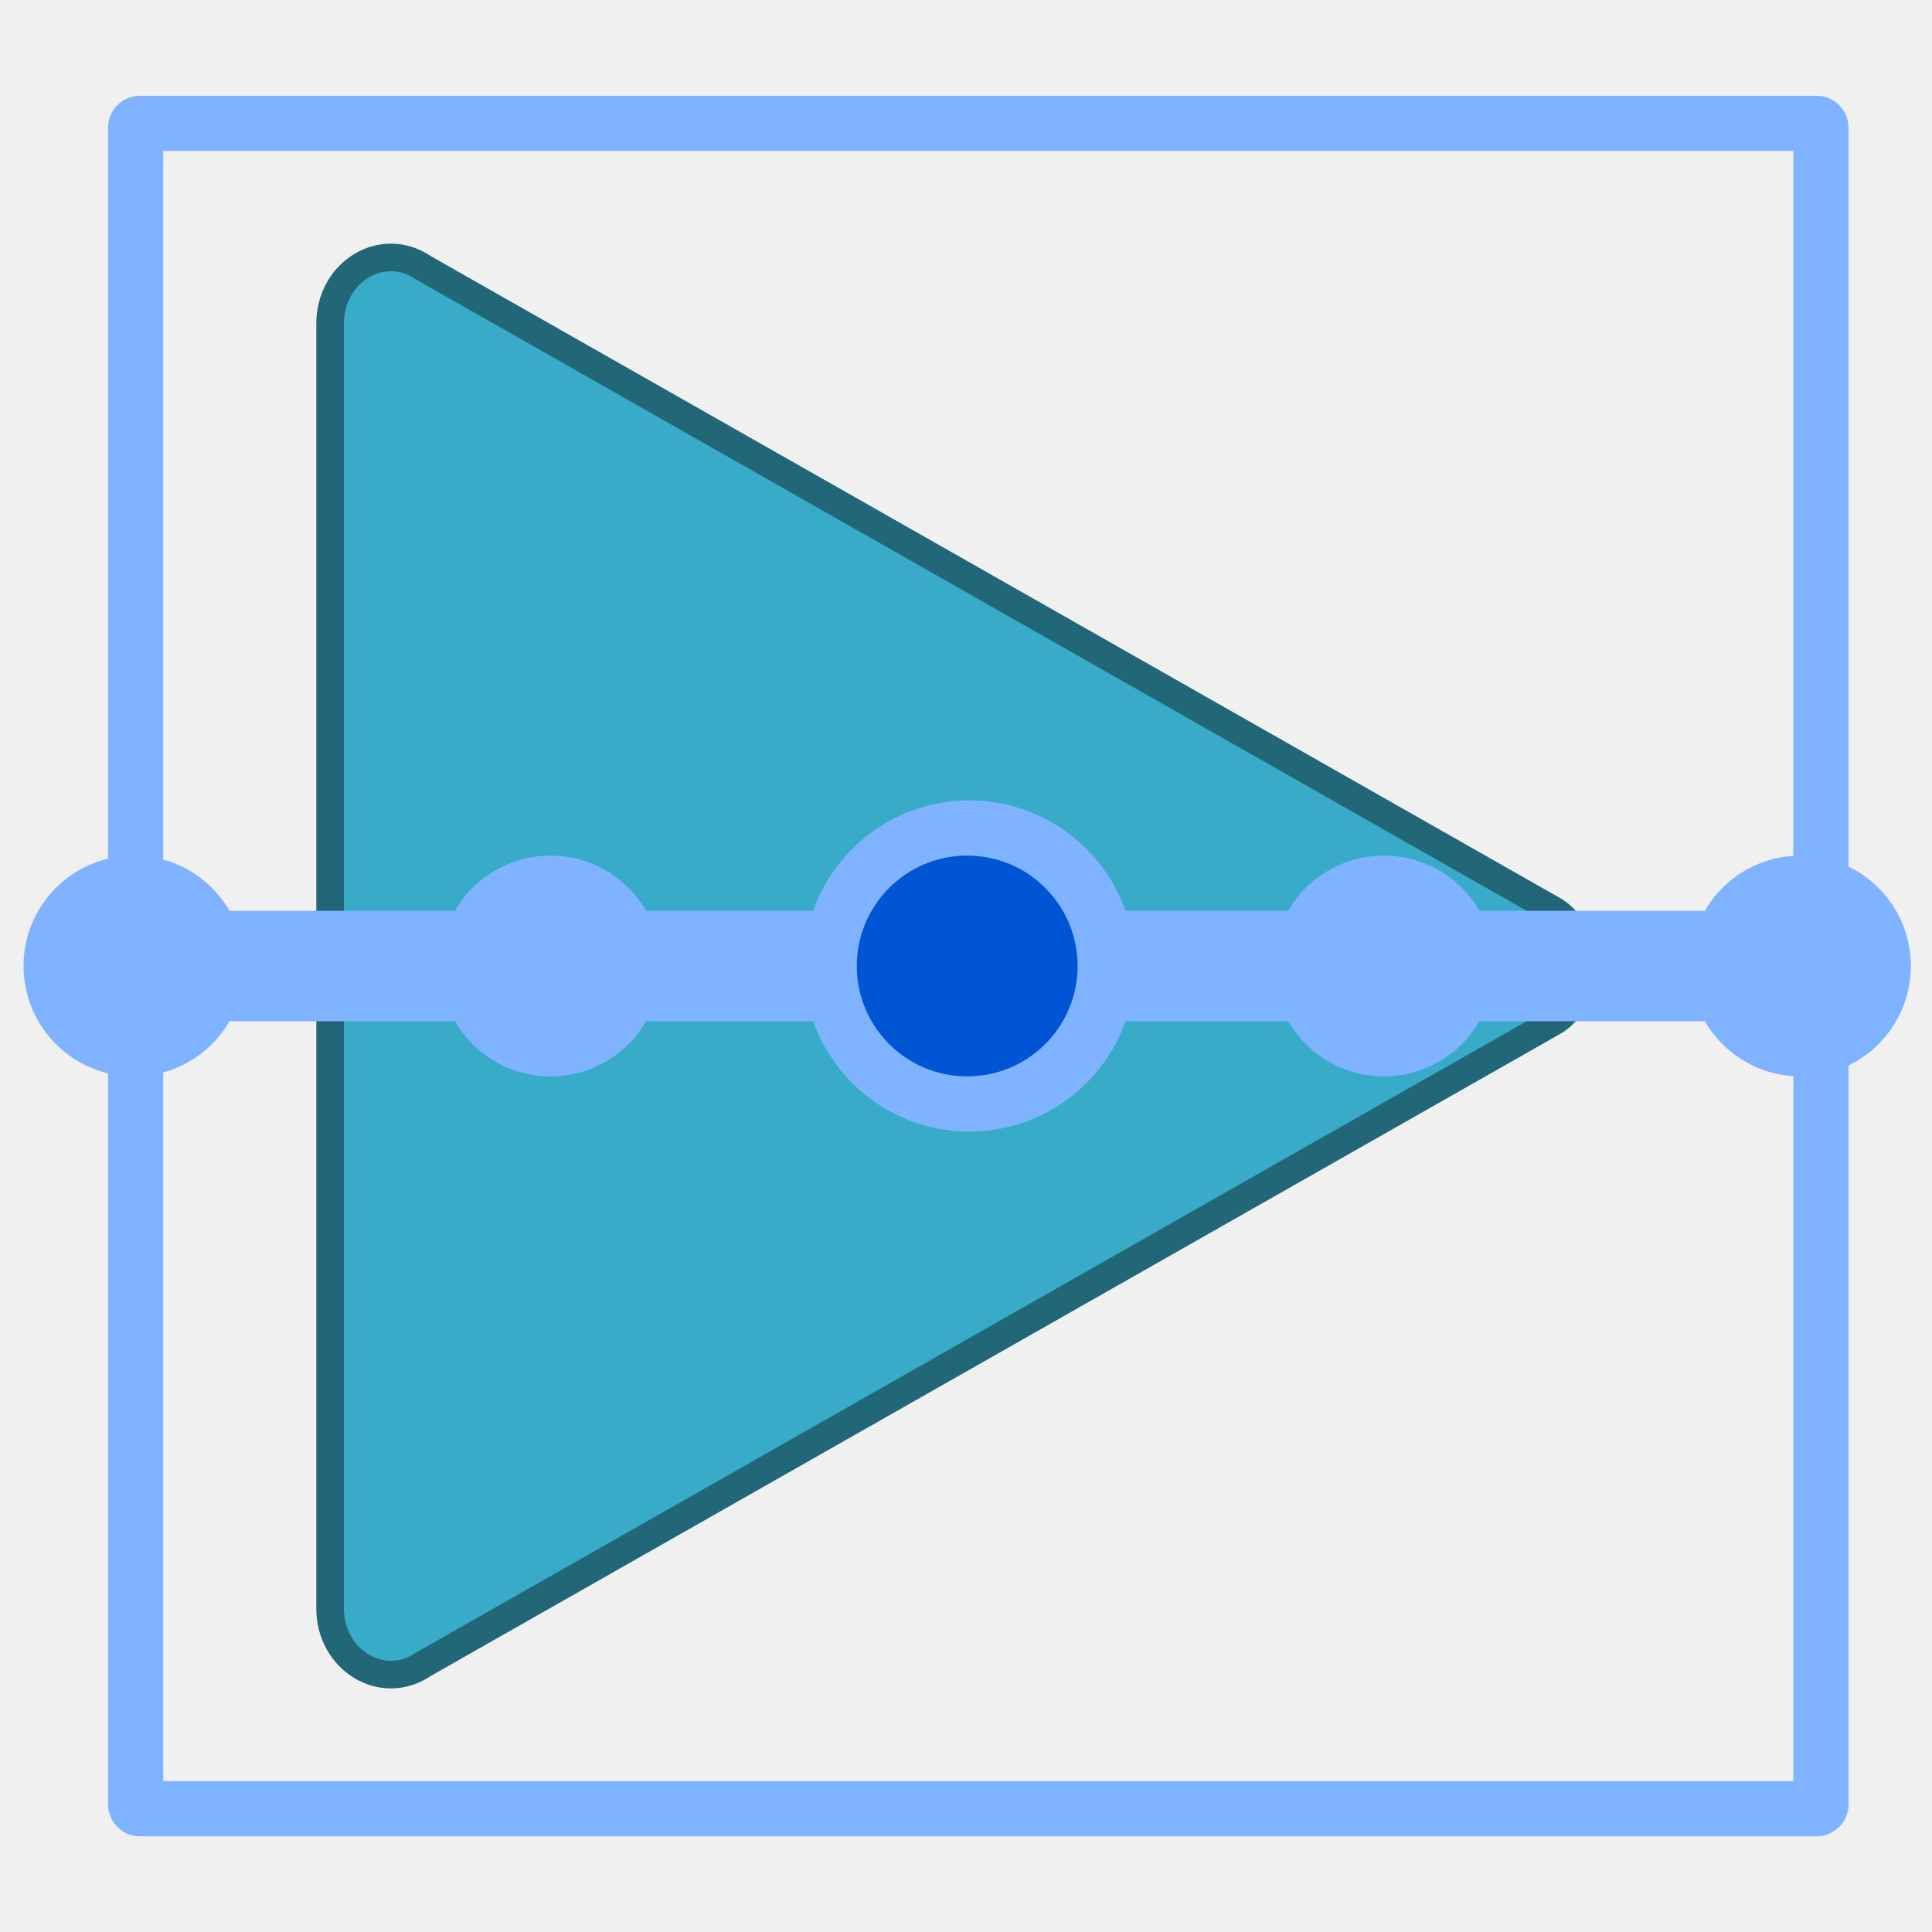
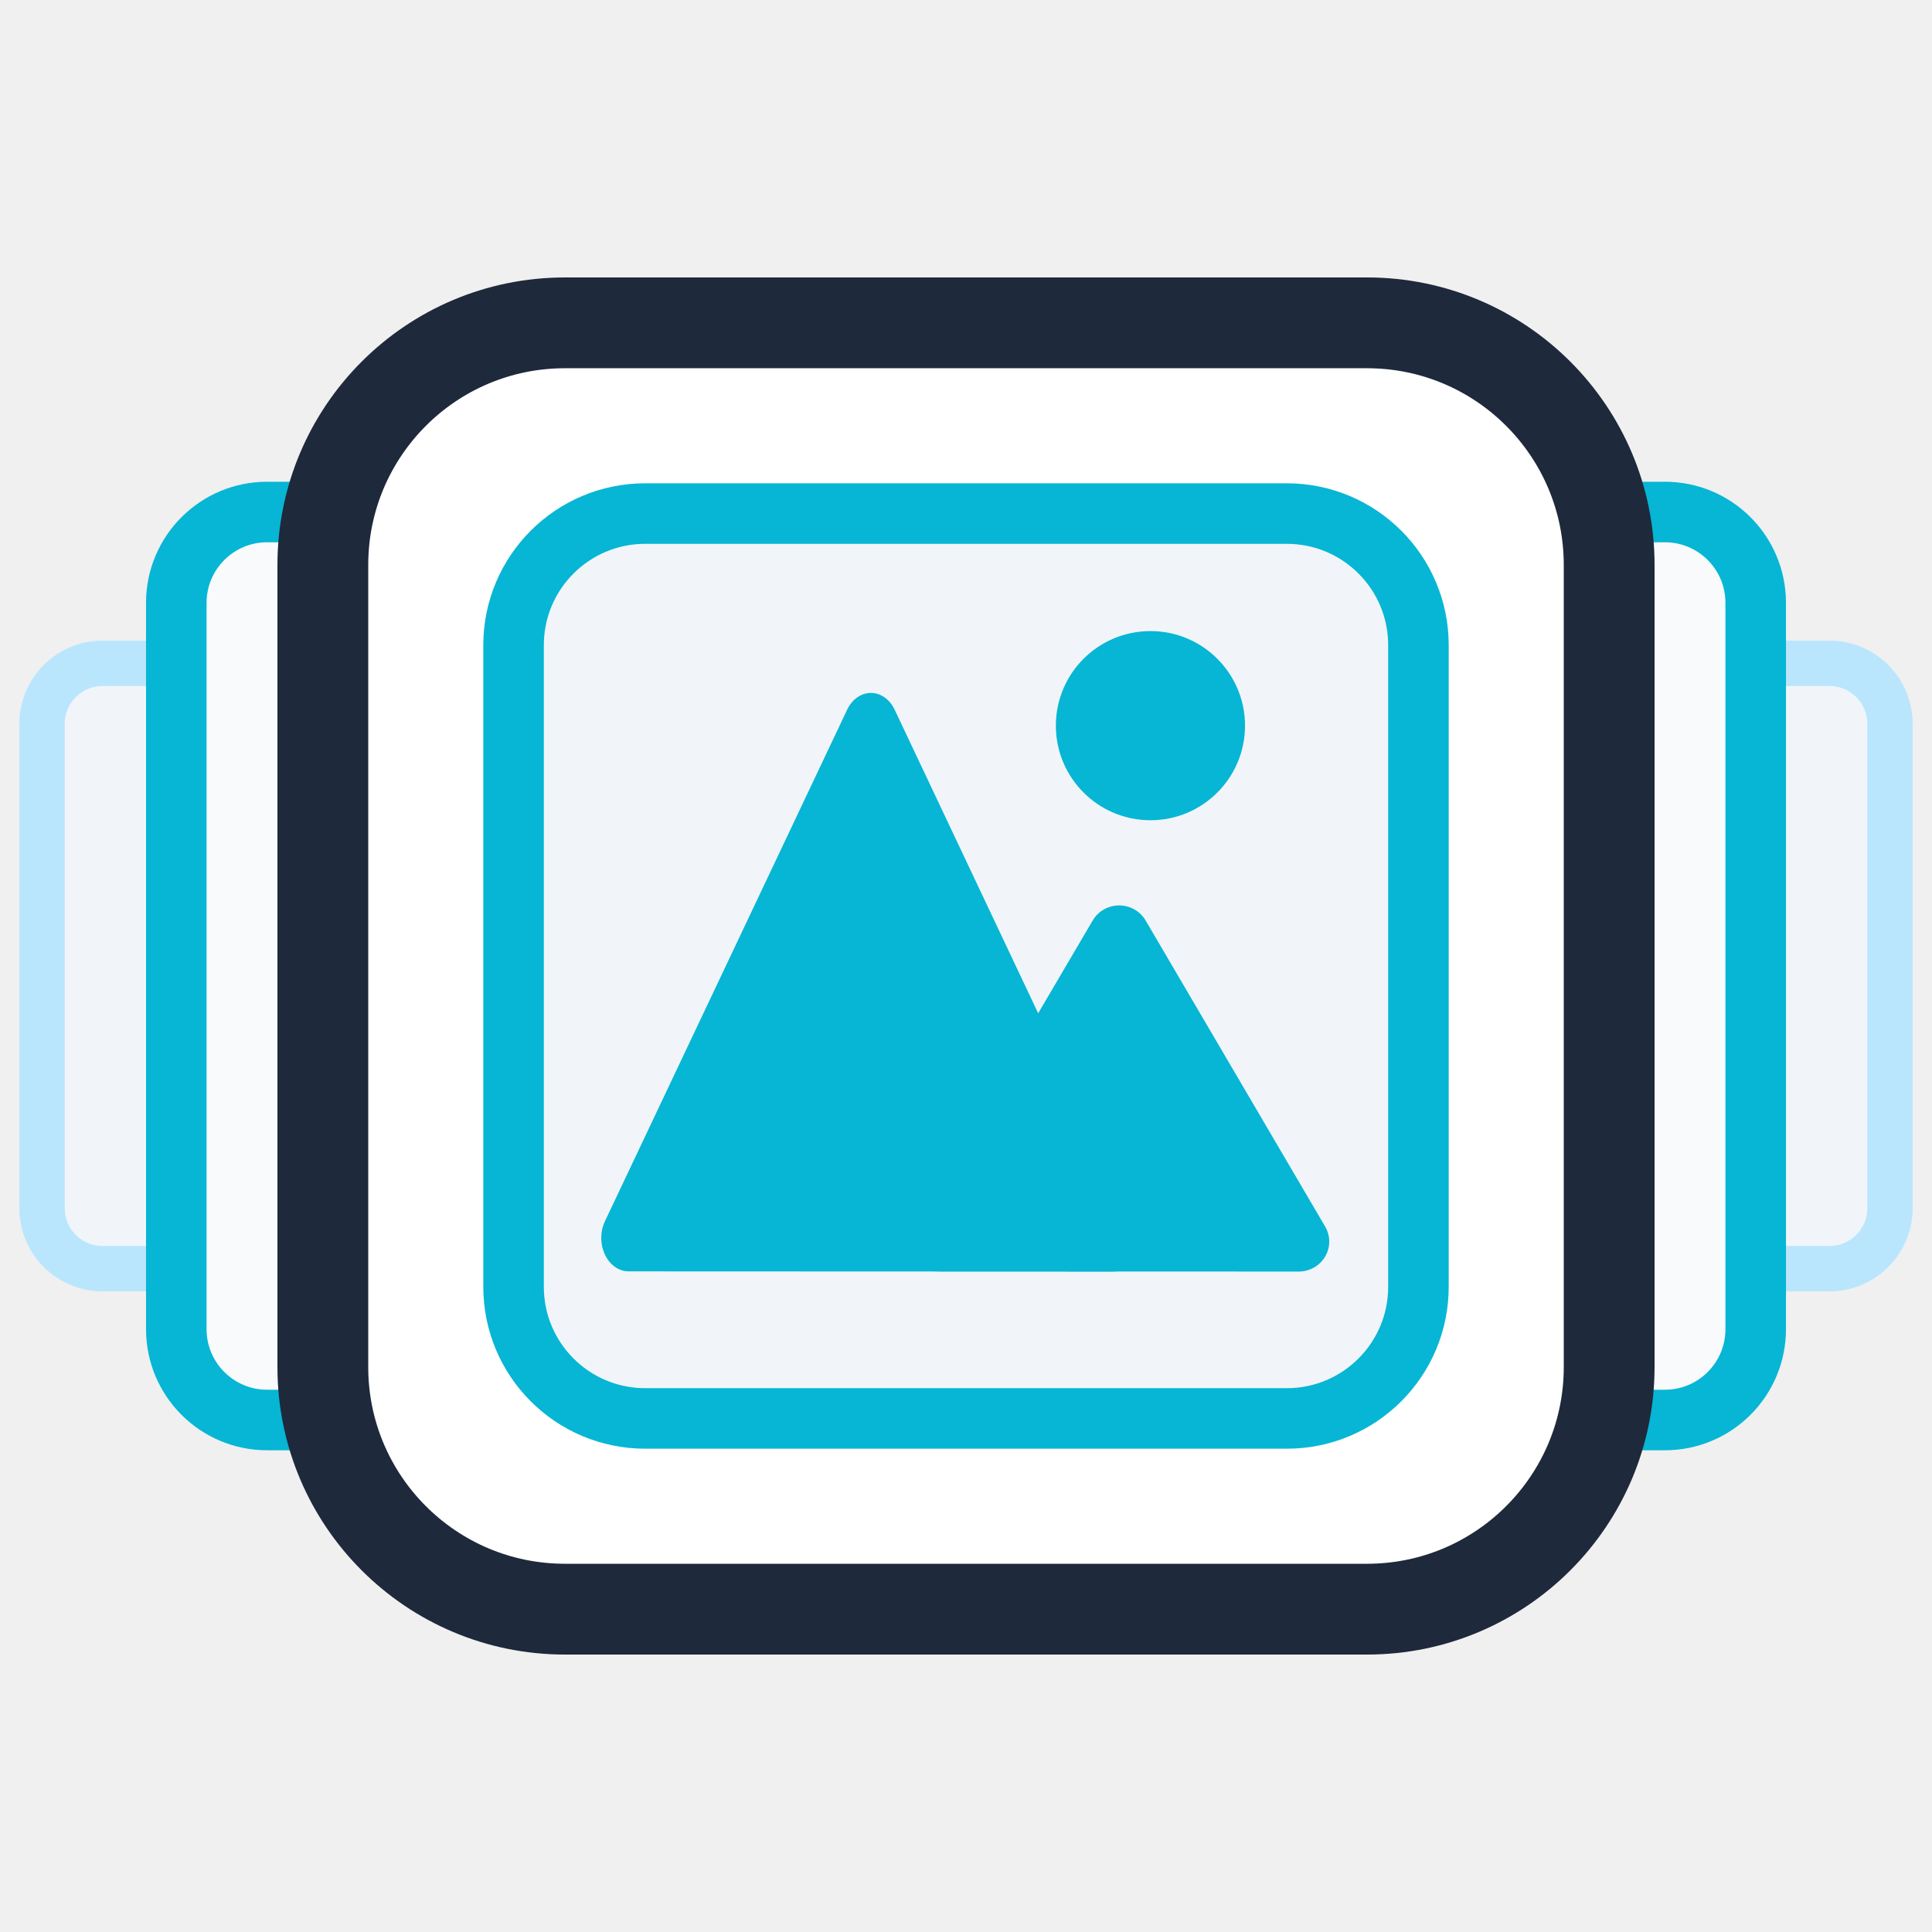
- <svg xmlns="http://www.w3.org/2000/svg" width="35mm" height="35mm" viewBox="0 0 35 35" version="1.1" id="svg1" xml:space="preserve">
-   <defs id="defs1">
-     <linearGradient id="a" x1="67.579" x2="178.46" y1="52.396" y2="163.277" gradientTransform="matrix(0.2073072,0,0,0.2345821,-8.188396,-7.796491)" gradientUnits="userSpaceOnUse">
-       <stop offset="0%" stop-color="#1a73e8" id="stop1" />
-       <stop offset="100%" stop-color="#0d47a1" id="stop2" />
-     </linearGradient>
-   </defs>
-   <rect style="fill:none;stroke:#80b3ff;stroke-width:1;stroke-linecap:butt;stroke-linejoin:bevel;stroke-dasharray:none;stroke-opacity:1;stroke-dashoffset:0;paint-order:normal" id="rect2" width="30.531" height="30.531" x="2.457" y="2.235" ry="0.077" />
-   <path fill="url(#a)" stroke="#0d47a1" stroke-width="0.331" d="M 7.672,4.852 C 6.931,4.346 5.98,4.921 5.98,5.864 v 23.273 c 0,0.943 0.952,1.518 1.692,1.012 L 28.142,18.512 c 0.677,-0.391 0.677,-1.633 0,-2.024 z" id="playtriangle" style="fill:#37abc8;stroke:#216778;stroke-width:0.5;stroke-dasharray:none;stroke-opacity:1" />
-   <rect style="fill:#80b3ff;stroke:none;stroke-width:1.387;stroke-dasharray:none;stroke-opacity:1;fill-opacity:1" id="rect1" width="118.15" height="7.647" x="42.334" y="106.955" transform="matrix(0.2615385,0,0,0.2615385,-8.727898,-11.47276)" />
-   <g id="linegroup" transform="matrix(0.2615385,0,0,0.2615385,-8.727898,-11.47276)" style="fill:#d35f8d">
-     <circle cx="42.647" cy="110.778" fill="#b0bec5" id="circle1" style="fill:#80b3ff;stroke-width:1.529;fill-opacity:1" r="7.647" />
-     <circle cx="71.506" cy="110.778" fill="#b0bec5" id="circle2" style="fill:#80b3ff;stroke-width:1.529;fill-opacity:1" r="7.647" />
-     <circle cx="129.225" cy="110.778" fill="#b0bec5" id="circle3" style="fill:#80b3ff;stroke-width:1.529;fill-opacity:1" r="7.647" />
-     <circle cx="158.084" cy="110.778" fill="#b0bec5" id="circle4" style="fill:#80b3ff;stroke-width:1.529;fill-opacity:1" r="7.647" />
-     <circle cx="100.515" cy="110.778" r="11.471" fill="#ffca28" id="circle5" style="fill:#80b3ff;stroke-width:1.274;fill-opacity:1" />
-     <circle cx="100.366" cy="110.778" r="7.647" fill="#ffffff" id="circle6" style="fill:#0055d4;stroke-width:1.529;fill-opacity:1" />
+ <svg xmlns="http://www.w3.org/2000/svg" viewBox="0 0 300 300" width="300" height="300" version="1.1" id="svg7">
+   <defs id="defs7" />
+   <rect x="6.525" y="103.002" width="46.998" height="93.995" rx="9.4" fill="#f1f5f9" stroke="#bae6fd" stroke-width="7.05" id="rect2" />
+   <rect x="246.478" y="103.002" width="46.998" height="93.995" rx="9.4" fill="#f1f5f9" stroke="#bae6fd" stroke-width="7.05" id="rect3" />
+   <rect x="27.376" y="79.504" width="58.747" height="140.993" rx="14.099" fill="#f8fafc" stroke="#06b6d4" stroke-width="9.4" opacity="0.9" id="rect4" style="opacity:1" />
+   <rect x="213.877" y="79.504" width="58.747" height="140.993" rx="14.099" fill="#f8fafc" stroke="#06b6d4" stroke-width="9.4" opacity="0.9" id="rect5" style="opacity:1" />
+   <rect x="50.13" y="50.13" width="199.74" height="199.74" rx="37.598" fill="#ffffff" stroke="#1e293b" stroke-width="14.099" id="rect6" />
+   <rect x="79.746" y="79.746" width="140.509" height="140.509" rx="20.438" fill="#f1f5f9" stroke="#0891b2" stroke-width="8.412" id="rect7" style="stroke:#06b6d4;stroke-width:9.4;stroke-dasharray:none;stroke-opacity:1" />
+   <circle style="fill:#06b6d4;fill-opacity:1;stroke:#80b3ff;stroke-width:0;stroke-linecap:round;stroke-linejoin:round;stroke-miterlimit:0;stroke-dasharray:none;paint-order:stroke fill markers" id="path7" cx="178.64" cy="-112.68" r="14.687" transform="scale(1,-1)" />
+   <g id="g9" style="fill:#06b6d4;fill-opacity:1;stroke:#06b6d4;stroke-opacity:1" transform="matrix(1.058949,0,0,1.206032,-10.64738,-28.22731)">
+     <path style="fill:#06b6d4;fill-opacity:1;stroke:#06b6d4;stroke-width:8.609;stroke-linecap:round;stroke-linejoin:round;stroke-miterlimit:0;stroke-dasharray:none;stroke-opacity:1;paint-order:stroke fill markers" id="path8" d="m 156.338,174.366 -76.07,-0.024 38.056,-65.867 z" transform="matrix(0.9333457,0,0,1,27.32201,8.450704)" />
+     <path style="fill:#06b6d4;fill-opacity:1;stroke:#06b6d4;stroke-width:12.922;stroke-linecap:round;stroke-linejoin:round;stroke-miterlimit:0;stroke-dasharray:none;stroke-opacity:1;paint-order:stroke fill markers" id="path8-1" d="m 156.338,174.366 -76.07,-0.024 38.056,-65.867 z" transform="matrix(0.6926495,0,0,0.5981419,92.2055,78.96122)" />
  </g>
</svg>
